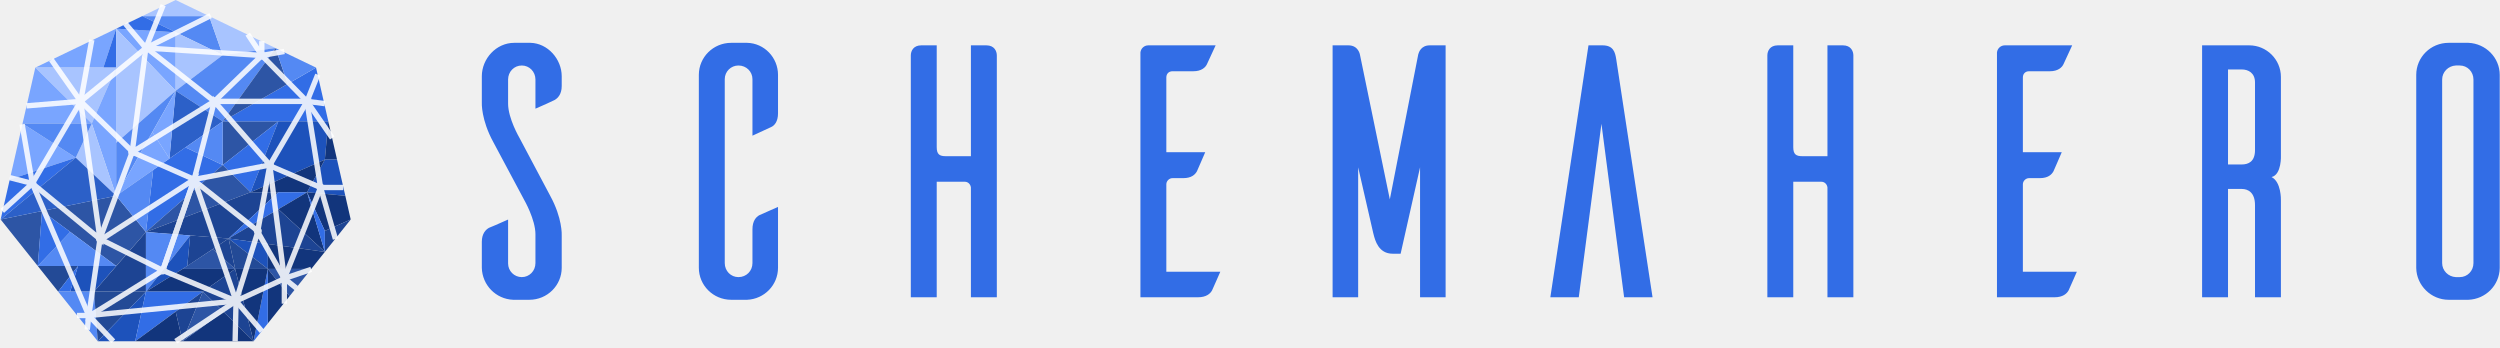
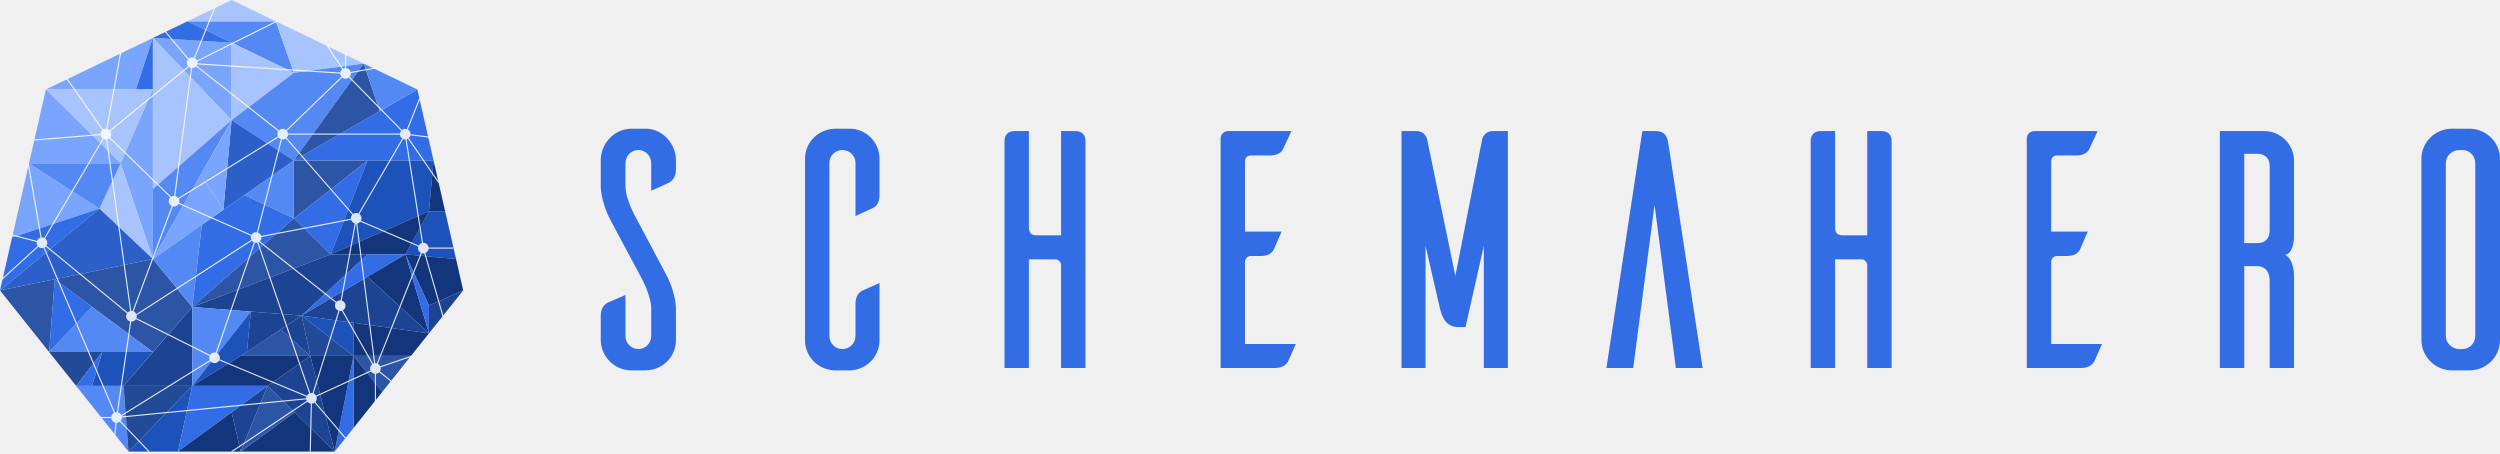
- <svg xmlns="http://www.w3.org/2000/svg" width="467px" height="65px" viewBox="0 0 467 65" version="1.1">
+ <svg xmlns="http://www.w3.org/2000/svg" width="1107px" height="201px" viewBox="0 0 1107 201" version="1.1">
  <g id="Page-1" stroke="none" stroke-width="1" fill="none" fill-rule="evenodd">
-     <g id="Group">
-       <polygon id="Path" fill="#79A5FF" points="6.597 12.627 19.309 12.627 21.704 5.354" />
-       <polygon id="Path" fill="#5489F3" points="26.577 3.008 39.057 3.008 41.607 10.281" />
-       <polygon id="Path" fill="#326DE6" points="21.704 5.354 21.704 12.627 19.309 12.627" />
-       <polygon id="Path" fill="#79A5FF" points="21.704 5.354 32.816 16.96 32.817 6.028" />
-       <polygon id="Path" fill="#A8C4FF" points="26.577 3.008 39.057 3.008 32.817 0" />
-       <polygon id="Path" fill="#326DE6" points="21.704 5.354 32.817 6.03 26.577 3.008" />
-       <polygon id="Path" fill="#A8C4FF" points="21.704 5.354 21.704 26.689 32.816 16.96" />
-       <polygon id="Path" fill="#A8C4FF" points="6.597 12.627 17.147 23.067 21.704 12.627" />
-       <polygon id="Path" fill="#79A5FF" points="21.704 12.627 21.704 36.573 17.147 23.067" />
-       <polygon id="Path" fill="#79A5FF" points="17.147 23.067 6.597 12.627 4.213 23.067" />
-       <polygon id="Path" fill="#5489F3" points="21.704 36.573 32.816 16.96 21.704 26.689" />
-       <polygon id="Path" fill="#A8C4FF" points="17.147 23.067 14.15 29.449 21.704 36.573" />
-       <polygon id="Path" fill="#79A5FF" points="14.15 29.449 1.823 33.536 4.213 23.067" />
-       <polygon id="Path" fill="#5489F3" points="4.213 23.067 14.15 29.449 17.147 23.067" />
-       <polygon id="Path" fill="#326DE6" points="0.121 40.998 14.15 29.449 1.823 33.536" />
-       <polygon id="Path" fill="#A8C4FF" points="32.817 16.96 41.607 10.281 32.817 6.028" />
-       <polygon id="Path" fill="#A8C4FF" points="41.607 10.281 51.474 8.982 39.057 3.008" />
-       <polygon id="Path" fill="#5489F3" points="32.816 16.96 41.607 22.666 51.474 8.982 41.607 10.281" />
-       <polygon id="Path" fill="#2C60C8" points="31.655 29.62 41.607 22.666 32.816 16.96" />
-       <polygon id="Path" fill="#326DE6" points="28.612 31.743 27.26 43.342 41.607 30.832 34.634 27.536" />
-       <polygon id="Path" fill="#2D55A5" points="27.26 43.342 21.704 49.695 7.857 39.413 21.704 36.573" />
-       <polygon id="Path" fill="#2D55A5" points="0.121 40.998 7.857 39.413 7.055 49.695" />
-       <polygon id="Path" fill="#5489F3" points="7.055 49.695 21.704 49.695 13.114 43.315" />
-       <polygon id="Path" fill="#326DE6" points="7.857 39.413 7.055 49.695 13.114 43.315" />
-       <polygon id="Path" fill="#234A96" points="14.567 49.695 7.055 49.695 10.868 54.474" />
-       <polygon id="Path" fill="#1D52BB" points="13.114 54.474 17.559 54.474 21.704 49.695 14.567 49.695" />
-       <polygon id="Path" fill="#326DE6" points="10.868 54.474 13.114 54.474 14.567 49.695" />
-       <polygon id="Path" fill="#5489F3" points="17.559 54.474 18.265 63.75 10.868 54.474" />
-       <polygon id="Path" fill="#1D4493" points="17.559 54.474 27.26 54.474 27.26 43.342" />
-       <polygon id="Path" fill="#234A96" points="27.26 54.474 17.559 54.474 18.265 63.75" />
-       <polygon id="Path" fill="#2D55A5" points="41.607 22.666 41.607 30.832 52.004 22.666" />
-       <polygon id="Path" fill="#326DE6" points="41.607 22.666 61.327 22.666 59.035 12.627" />
-       <polygon id="Path" fill="#326DE6" points="41.607 30.832 46.806 35.915 52.004 22.666" />
-       <polygon id="Path" fill="#2D55A5" points="27.26 43.342 46.806 35.915 41.607 30.832" />
-       <polygon id="Path" fill="#1D52BB" points="46.806 35.915 60.683 29.819 61.327 22.666 52.004 22.666" />
-       <polygon id="Path" fill="#12357C" points="60.683 29.819 61.327 22.666 62.961 29.819" />
-       <polygon id="Path" fill="#1D52BB" points="60.683 29.819 57.356 35.915 64.503 36.57 62.961 29.819" />
-       <polygon id="Path" fill="#12357C" points="57.356 35.915 46.806 35.915 60.683 29.819" />
-       <polygon id="Path" fill="#1D4493" points="52.004 35.915 42.701 44.554 27.26 43.342 46.806 35.915" />
-       <polygon id="Path" fill="#326DE6" points="42.701 44.554 57.356 35.915 52.004 35.915" />
-       <polygon id="Path" fill="#5489F3" points="27.26 54.474 35.524 43.991 27.26 43.342" />
-       <polygon id="Path" fill="#1D4493" points="34.981 49.695 42.701 44.554 35.524 43.991" />
-       <polygon id="Path" fill="#1D52BB" points="34.981 49.695 35.524 43.991 27.26 54.474" />
-       <polygon id="Path" fill="#12357C" points="57.356 35.915 60.683 43.134 65.511 40.998 64.503 36.57" />
-       <polygon id="Path" fill="#1D4493" points="60.683 43.134 65.511 40.998 60.683 47.055" />
-       <polygon id="Path" fill="#12357C" points="60.683 47.055 52.004 39.075 57.356 35.915" />
-       <polygon id="Path" fill="#326DE6" points="57.356 35.915 60.683 43.134 60.683 47.055" />
-       <polygon id="Path" fill="#1D4493" points="42.701 44.554 60.683 47.055 52.004 39.075" />
-       <polygon id="Path" fill="#1D52BB" points="42.701 44.554 50.028 50.24 50.028 45.573" />
-       <polygon id="Path" fill="#12357C" points="50.028 50.24 58.14 50.24 60.683 47.055 50.028 45.573" />
-       <polygon id="Path" fill="#2D55A5" points="50.028 50.24 58.14 50.24 54.084 55.327" />
-       <polygon id="Path" fill="#12357C" points="50.028 50.24 50.028 60.419 54.084 55.327" />
-       <polygon id="Path" fill="#1D52BB" points="27.26 54.474 25.252 63.75 18.265 63.75" />
-       <polygon id="Path" fill="#12357C" points="27.26 54.474 37.892 54.474 43.925 50.24 34.103 50.24" />
-       <polygon id="Path" fill="#2D55A5" points="43.925 50.24 39.736 46.531 34.103 50.24" />
-       <polygon id="Path" fill="#1D4493" points="43.925 50.24 42.701 44.554 39.736 46.531" />
-       <polygon id="Path" fill="#234A96" points="50.028 50.24 43.925 50.24 42.701 44.554" />
-       <polygon id="Path" fill="#326DE6" points="25.252 63.75 37.892 54.474 27.26 54.474" />
-       <polygon id="Path" fill="#12357C" points="25.252 63.75 34.103 63.75 32.816 58.205" />
-       <polygon id="Path" fill="#326DE6" points="47.367 63.75 50.028 50.24 50.028 60.419" />
-       <polygon id="Path" fill="#12357C" points="50.028 50.24 43.925 50.24 47.367 63.75" />
-       <polygon id="Path" fill="#1D4493" points="47.367 63.75 37.892 54.474 43.925 50.24" />
-       <polygon id="Path" fill="#1D4493" points="37.892 54.474 34.103 63.75 32.816 58.205" />
-       <polygon id="Path" fill="#12357C" points="34.103 63.75 47.367 63.75 41.705 58.205" />
-       <polygon id="Path" fill="#2D55A5" points="34.103 63.75 37.892 54.474 41.705 58.205" />
-       <polygon id="Path" fill="#5489F3" points="34.634 27.536 41.607 22.666 41.607 30.832" />
-       <polygon id="Path" fill="#79A5FF" points="21.704 36.57 31.655 29.62 28.459 24.662" />
-       <polygon id="Path" fill="#79A5FF" points="28.459 24.662 31.655 29.62 32.817 16.96" />
-       <polygon id="Path" fill="#2D55A5" points="41.607 22.666 51.467 8.99 53.733 15.676" />
-       <polygon id="Path" fill="#5489F3" points="53.733 15.676 59.035 12.627 51.474 8.99" />
-       <polygon id="Path" fill="#5489F3" points="27.26 43.315 28.612 31.743 21.704 36.573" />
-       <polygon id="Path" fill="#2C60C8" points="0.121 40.998 14.15 29.449 21.704 36.573" />
-       <g opacity="0.858" transform="translate(0.252964, 0.758893)" id="Path">
-         <path d="M14.816,18.928 C15.231,18.928 15.568,18.591 15.568,18.176 C15.568,17.76 15.231,17.424 14.816,17.424 C14.401,17.424 14.064,17.76 14.064,18.176 C14.064,18.591 14.401,18.928 14.816,18.928 Z" fill="#FFFFFF" />
-         <path d="M5.793,34.267 C6.208,34.267 6.545,33.93 6.545,33.515 C6.545,33.1 6.208,32.763 5.793,32.763 C5.378,32.763 5.041,33.1 5.041,33.515 C5.041,33.93 5.378,34.267 5.793,34.267 Z" fill="#FFFFFF" />
-         <path d="M24.441,28.402 C24.856,28.402 25.192,28.065 25.192,27.65 C25.192,27.235 24.856,26.898 24.441,26.898 C24.025,26.898 23.689,27.235 23.689,27.65 C23.689,28.065 24.025,28.402 24.441,28.402 Z" fill="#FFFFFF" />
-         <path d="M36.02,33.515 C36.435,33.515 36.772,33.178 36.772,32.763 C36.772,32.348 36.435,32.011 36.02,32.011 C35.605,32.011 35.268,32.348 35.268,32.763 C35.268,33.178 35.605,33.515 36.02,33.515 Z" fill="#FFFFFF" />
-         <path d="M18.425,44.643 C18.841,44.643 19.177,44.307 19.177,43.892 C19.177,43.476 18.841,43.14 18.425,43.14 C18.01,43.14 17.673,43.476 17.673,43.892 C17.673,44.307 18.01,44.643 18.425,44.643 Z" fill="#FFFFFF" />
-         <path d="M30.155,50.508 C30.57,50.508 30.907,50.172 30.907,49.757 C30.907,49.341 30.57,49.005 30.155,49.005 C29.74,49.005 29.403,49.341 29.403,49.757 C29.403,50.172 29.74,50.508 30.155,50.508 Z" fill="#FFFFFF" />
-         <path d="M50.156,30.808 C50.572,30.808 50.908,30.471 50.908,30.056 C50.908,29.641 50.572,29.304 50.156,29.304 C49.741,29.304 49.404,29.641 49.404,30.056 C49.404,30.471 49.741,30.808 50.156,30.808 Z" fill="#FFFFFF" />
-         <path d="M59.631,35.019 C60.046,35.019 60.382,34.682 60.382,34.267 C60.382,33.852 60.046,33.515 59.631,33.515 C59.215,33.515 58.878,33.852 58.878,34.267 C58.878,34.682 59.215,35.019 59.631,35.019 Z" fill="#FFFFFF" />
-         <path d="M47.901,43.14 C48.316,43.14 48.652,42.803 48.652,42.388 C48.652,41.972 48.316,41.636 47.901,41.636 C47.485,41.636 47.149,41.972 47.149,42.388 C47.149,42.803 47.485,43.14 47.901,43.14 Z" fill="#FFFFFF" />
-         <path d="M52.863,52.012 C53.279,52.012 53.615,51.676 53.615,51.26 C53.615,50.845 53.279,50.508 52.863,50.508 C52.448,50.508 52.111,50.845 52.111,51.26 C52.111,51.676 52.448,52.012 52.863,52.012 Z" fill="#FFFFFF" />
-         <path d="M43.84,56.223 C44.255,56.223 44.592,55.886 44.592,55.471 C44.592,55.056 44.255,54.719 43.84,54.719 C43.425,54.719 43.088,55.056 43.088,55.471 C43.088,55.886 43.425,56.223 43.84,56.223 Z" fill="#FFFFFF" />
-         <path d="M48.652,10.356 C49.068,10.356 49.404,10.019 49.404,9.604 C49.404,9.189 49.068,8.852 48.652,8.852 C48.237,8.852 47.901,9.189 47.901,9.604 C47.901,10.019 48.237,10.356 48.652,10.356 Z" fill="#FFFFFF" />
-         <path d="M57.074,18.928 C57.489,18.928 57.826,18.591 57.826,18.176 C57.826,17.76 57.489,17.424 57.074,17.424 C56.659,17.424 56.322,17.76 56.322,18.176 C56.322,18.591 56.659,18.928 57.074,18.928 Z" fill="#FFFFFF" />
-         <path d="M16.32,58.93 C16.735,58.93 17.072,58.593 17.072,58.178 C17.072,57.763 16.735,57.426 16.32,57.426 C15.905,57.426 15.568,57.763 15.568,58.178 C15.568,58.593 15.905,58.93 16.32,58.93 Z" fill="#FFFFFF" />
-         <path d="M26.997,8.852 C27.412,8.852 27.749,8.515 27.749,8.1 C27.749,7.685 27.412,7.348 26.997,7.348 C26.582,7.348 26.245,7.685 26.245,8.1 C26.245,8.515 26.582,8.852 26.997,8.852 Z" fill="#FFFFFF" />
-         <path d="M39.78,18.928 C40.195,18.928 40.532,18.591 40.532,18.176 C40.532,17.76 40.195,17.424 39.78,17.424 C39.365,17.424 39.028,17.76 39.028,18.176 C39.028,18.591 39.365,18.928 39.78,18.928 Z" fill="#FFFFFF" />
-         <line x1="14.816" y1="18.176" x2="9.327" y2="10.384" stroke="#FFFFFF" />
-         <polygon stroke="#FFFFFF" points="14.816 18.176 5.793 33.515 18.425 43.892" />
-         <line x1="5.793" y1="33.515" x2="1.569" y2="32.422" stroke="#FFFFFF" />
-         <line x1="5.793" y1="33.515" x2="0.169" y2="38.64" stroke="#FFFFFF" />
-         <line x1="5.793" y1="33.515" x2="3.878" y2="22.471" stroke="#FFFFFF" />
-         <line x1="14.816" y1="18.176" x2="4.694" y2="19.016" stroke="#FFFFFF" />
-         <polygon stroke="#FFFFFF" points="18.425 43.892 16.32 58.339 30.155 49.757" />
-         <polygon stroke="#FFFFFF" points="30.155 49.757 36.02 32.763 43.84 55.471" />
-         <polyline stroke="#FFFFFF" points="30.155 49.757 36.02 32.763 18.425 44.117" />
-         <polygon stroke="#FFFFFF" points="24.441 27.65 39.78 18.176 27.005 8.1" />
-         <polyline stroke="#FFFFFF" points="24.441 27.528 14.816 18.176 26.997 8.217" />
-         <line x1="24.441" y1="27.65" x2="18.425" y2="43.781" stroke="#FFFFFF" />
-         <line x1="24.441" y1="27.65" x2="36.02" y2="32.763" stroke="#FFFFFF" />
-         <polygon stroke="#FFFFFF" points="39.78 18.176 50.156 30.06 36.02 32.763" />
-         <polyline stroke="#FFFFFF" points="50.156 30.056 47.901 42.388 36.02 32.968" />
-         <polygon stroke="#FFFFFF" points="47.901 42.569 43.84 55.471 52.863 51.312" />
-         <line x1="50.156" y1="30.206" x2="52.863" y2="51.312" stroke="#FFFFFF" />
-         <polyline stroke="#FFFFFF" points="50.156 30.06 57.101 18.176 39.78 18.176" />
-         <polyline stroke="#FFFFFF" points="39.78 18.176 48.652 9.604 26.997 8.209" />
-         <polyline stroke="#FFFFFF" points="48.652 9.604 57.074 18.176 59.631 34.267 50.156 30.206" />
-         <line x1="5.793" y1="33.515" x2="16.32" y2="58.178" stroke="#FFFFFF" />
-         <line x1="16.32" y1="58.178" x2="43.84" y2="55.471" stroke="#FFFFFF" />
-         <line x1="43.84" y1="55.471" x2="43.67" y2="62.978" stroke="#FFFFFF" />
-         <line x1="43.84" y1="55.471" x2="48.652" y2="61.107" stroke="#FFFFFF" />
-         <line x1="43.84" y1="55.471" x2="32.575" y2="62.99" stroke="#FFFFFF" />
-         <line x1="16.32" y1="58.178" x2="20.906" y2="62.99" stroke="#FFFFFF" />
-         <line x1="16.32" y1="58.178" x2="14.125" y2="58.178" stroke="#FFFFFF" />
-         <line x1="16.32" y1="58.289" x2="16.048" y2="60.816" stroke="#FFFFFF" />
-         <line x1="52.863" y1="51.26" x2="57.886" y2="49.557" stroke="#FFFFFF" />
-         <line x1="52.863" y1="51.26" x2="52.863" y2="55.968" stroke="#FFFFFF" />
-         <line x1="52.863" y1="51.26" x2="55.101" y2="53.069" stroke="#FFFFFF" />
-         <line x1="26.997" y1="8.217" x2="23.162" y2="3.664" stroke="#FFFFFF" />
-         <line x1="26.997" y1="8.209" x2="30.23" y2="0.205" stroke="#FFFFFF" />
-         <line x1="26.997" y1="8.209" x2="39.103" y2="2.16" stroke="#FFFFFF" />
-         <line x1="14.816" y1="18.176" x2="16.893" y2="6.703" stroke="#FFFFFF" />
-         <line x1="57.101" y1="18.176" x2="59.106" y2="13.192" stroke="#FFFFFF" />
-         <line x1="57.101" y1="18.176" x2="61.802" y2="25.009" stroke="#FFFFFF" />
-         <line x1="57.101" y1="18.176" x2="60.428" y2="18.596" stroke="#FFFFFF" />
-         <line x1="48.652" y1="9.604" x2="48.652" y2="6.92" stroke="#FFFFFF" />
-         <line x1="48.652" y1="9.604" x2="52.863" y2="8.852" stroke="#FFFFFF" />
-         <line x1="48.652" y1="9.604" x2="46.021" y2="5.619" stroke="#FFFFFF" />
-         <line x1="59.631" y1="34.267" x2="52.863" y2="51.26" stroke="#FFFFFF" />
-         <line x1="59.631" y1="34.267" x2="63.87" y2="34.267" stroke="#FFFFFF" />
-         <line x1="59.631" y1="34.267" x2="62.407" y2="43.892" stroke="#FFFFFF" />
+     <g id="Logo/Wordmark-Horizontal-export" transform="translate(-35, -42)">
+       <g id="Group-5" transform="translate(34, 42)">
+         <g id="Group-3-Copy-4">
+           <g id="Group" transform="translate(1, 0)">
+             <polygon id="Path" fill="#79A5FF" points="20.312 39.605 60.185 39.605 67.697 16.792" />
+             <polygon id="Path" fill="#5489F3" transform="translate(106.553, 20.84014) scale(1, -1) translate(-106.553, -20.84014) " points="82.981 32.246 122.129 32.246 130.125 9.434" />
+             <polygon id="Path-2" fill="#326DE6" points="67.697 16.792 67.697 39.605 60.185 39.605" />
+             <polygon id="Path-3" fill="#79A5FF" points="67.697 16.792 102.551 53.198 102.555 18.908" />
+             <polygon id="Path-4" fill="#A8C4FF" points="82.981 9.434 122.129 9.434 102.555 0" />
+             <polygon id="Path-5" fill="#326DE6" points="67.697 16.792 102.555 18.913 82.981 9.434" />
+             <polygon id="Path-6" fill="#A8C4FF" points="67.697 16.792 67.697 83.712 102.551 53.198" />
+             <polygon id="Path-7" fill="#A8C4FF" points="20.312 39.605 53.405 72.351 67.697 39.605" />
+             <polygon id="Path-8" fill="#79A5FF" points="67.697 39.605 67.697 114.714 53.405 72.351" />
+             <polygon id="Path-9" fill="#79A5FF" points="53.405 72.351 20.312 39.605 12.835 72.351" />
+             <polygon id="Path-10" fill="#5489F3" points="67.697 114.714 102.551 53.198 67.697 83.712" />
+             <polygon id="Path-11" fill="#A8C4FF" points="53.405 72.351 44.004 92.371 67.697 114.714" />
+             <polygon id="Path-12" fill="#79A5FF" points="44.004 92.371 5.34 105.189 12.835 72.351" />
+             <polygon id="Path-13" fill="#5489F3" points="12.835 72.351 44.004 92.371 53.405 72.351" />
+             <polygon id="Path-14" fill="#326DE6" points="2.68129334e-14 128.595 44.004 92.371 5.34 105.189" />
+             <polygon id="Path-15" fill="#A8C4FF" points="102.555 53.198 130.125 32.246 102.555 18.908" />
+             <polygon id="Path-16" fill="#A8C4FF" points="130.125 32.246 161.076 28.173 122.129 9.434" />
+             <polygon id="Path-17" fill="#5489F3" points="102.551 53.198 130.125 71.096 161.076 28.173 130.125 32.246" />
+             <polygon id="Path-18" fill="#2C60C8" points="98.911 92.905 130.125 71.096 102.551 53.198" />
+             <polygon id="Path-19" fill="#326DE6" points="89.366 99.565 85.126 135.947 130.125 96.709 108.255 86.369" />
+             <polygon id="Path-20" fill="#2D55A5" points="85.124 135.947 67.697 155.875 24.266 123.622 67.697 114.714" />
+             <polygon id="Path-21" fill="#2D55A5" points="-1.67580834e-15 128.595 24.266 123.622 21.749 155.875" />
+             <polygon id="Path-22" fill="#5489F3" points="21.749 155.875 67.697 155.875 40.754 135.863" />
+             <polygon id="Path-23" fill="#326DE6" points="24.266 123.622 21.749 155.875 40.754 135.863" />
+             <polygon id="Path-24" fill="#234A96" points="45.31 155.875 21.749 155.875 33.708 170.863" />
+             <polygon id="Path-25" fill="#1D52BB" points="40.754 170.863 54.695 170.863 67.697 155.875 45.31 155.875" />
+             <polygon id="Path-26" fill="#326DE6" points="33.708 170.863 40.754 170.863 45.31 155.875" />
+             <polygon id="Path-27" fill="#5489F3" points="54.695 170.863 56.912 199.96 33.708 170.863" />
+             <polygon id="Path-28" fill="#1D4493" points="54.695 170.863 85.126 170.863 85.126 135.947" />
+             <polygon id="Path-29" fill="#234A96" points="85.126 170.863 54.695 170.863 56.912 199.96" />
+             <polygon id="Path-30" fill="#2D55A5" points="130.125 71.096 130.125 96.709 162.736 71.096" />
+             <polygon id="Path-31" fill="#326DE6" points="130.125 71.096 191.979 71.096 184.791 39.605" />
+             <polygon id="Path-32" fill="#326DE6" points="130.125 96.709 146.431 112.653 162.736 71.096" />
+             <polygon id="Path-33" fill="#2D55A5" points="85.126 135.947 146.431 112.653 130.125 96.709" />
+             <polygon id="Path-34" fill="#1D52BB" points="146.431 112.653 189.959 93.532 191.979 71.096 162.736 71.096" />
+             <polygon id="Path-35" fill="#12357C" points="189.959 93.532 191.979 71.096 197.105 93.532" />
+             <polygon id="Path-36" fill="#1D52BB" points="189.959 93.532 179.523 112.653 201.942 114.705 197.105 93.532" />
+             <polygon id="Path-37" fill="#12357C" points="179.523 112.653 146.431 112.653 189.959 93.532" />
+             <polygon id="Path-38" fill="#1D4493" points="162.736 112.653 133.556 139.749 85.126 135.947 146.431 112.653" />
+             <polygon id="Path-39" fill="#326DE6" points="133.556 139.749 179.523 112.653 162.736 112.653" />
+             <polygon id="Path-40" fill="#5489F3" points="85.126 170.863 111.043 137.983 85.126 135.947" />
+             <polygon id="Path-41" fill="#1D4493" points="109.341 155.875 133.556 139.749 111.043 137.983" />
+             <polygon id="Path-42" fill="#1D52BB" points="109.341 155.875 111.043 137.983 85.126 170.863" />
+             <polygon id="Path-43" fill="#12357C" points="179.523 112.653 189.959 135.294 205.103 128.595 201.942 114.705" />
+             <polygon id="Path-44" fill="#1D4493" points="189.959 135.294 205.103 128.595 189.959 147.594" />
+             <polygon id="Path-45" fill="#12357C" points="189.959 147.594 162.736 122.563 179.523 112.653" />
+             <polygon id="Path-46" fill="#326DE6" points="179.523 112.653 189.959 135.294 189.959 147.594" />
+             <polygon id="Path-47" fill="#1D4493" points="133.556 139.749 189.959 147.594 162.736 122.563" />
+             <polygon id="Path-48" fill="#1D52BB" points="133.556 139.749 156.54 157.584 156.54 142.945" />
+             <polygon id="Path-49" fill="#12357C" points="156.54 157.584 181.984 157.584 189.959 147.594 156.54 142.945" />
+             <polygon id="Path-50" fill="#2D55A5" points="156.54 157.584 181.984 157.584 169.262 173.54" />
+             <polygon id="Path-51" fill="#12357C" points="156.54 157.584 156.54 189.511 169.262 173.54" />
+             <polygon id="Path-52" fill="#1D52BB" points="85.126 170.863 78.827 199.96 56.912 199.96" />
+             <polygon id="Path-53" fill="#12357C" points="85.124 170.863 118.473 170.863 137.395 157.584 106.587 157.584" />
+             <polygon id="Path-54" fill="#2D55A5" points="137.395 157.584 124.257 145.949 106.587 157.584" />
+             <polygon id="Path-55" fill="#1D4493" points="137.395 157.584 133.556 139.749 124.257 145.949" />
+             <polygon id="Path-56" fill="#234A96" points="156.54 157.584 137.395 157.584 133.556 139.749" />
+             <polygon id="Path-57" fill="#326DE6" points="78.827 199.96 118.473 170.863 85.126 170.863" />
+             <polygon id="Path-58" fill="#12357C" points="78.827 199.96 106.587 199.96 102.551 182.567" />
+             <polygon id="Path-59" fill="#326DE6" points="148.191 199.96 156.54 157.584 156.54 189.511" />
+             <polygon id="Path-60" fill="#12357C" points="156.54 157.584 137.395 157.584 148.191 199.96" />
+             <polygon id="Path-61" fill="#1D4493" points="148.191 199.96 118.473 170.863 137.395 157.584" />
+             <polygon id="Path-62" fill="#1D4493" points="118.473 170.863 106.587 199.96 102.551 182.567" />
+             <polygon id="Path-63" fill="#12357C" points="106.587 199.96 148.191 199.96 130.432 182.567" />
+             <polygon id="Path-64" fill="#2D55A5" points="106.587 199.96 118.473 170.863 130.432 182.567" />
+             <polygon id="Path-65" fill="#5489F3" points="108.255 86.369 130.125 71.096 130.125 96.709" />
+             <polygon id="Path-66" fill="#79A5FF" points="67.697 114.705 98.911 92.905 88.884 77.357" />
+             <polygon id="Path-67" fill="#79A5FF" points="88.884 77.357 98.911 92.905 102.555 53.198" />
+             <polygon id="Path-68" fill="#2D55A5" points="130.125 71.096 161.052 28.198 168.16 49.17" />
+             <polygon id="Path-69" fill="#5489F3" points="168.16 49.17 184.791 39.605 161.076 28.198" />
+             <polygon id="Path-70" fill="#5489F3" points="85.126 135.863 89.366 99.565 67.697 114.714" />
+             <polygon id="Path-71" fill="#2C60C8" points="2.01097001e-14 128.595 44.004 92.371 67.697 114.714" />
+           </g>
+           <g id="Group-2" opacity="0.858" transform="translate(0.943396, 2.830189)" fill="#FFFFFF">
+             <path d="M95.06,0.099 L95.523,0.286 L86.373,22.94 C86.768,23.18 87.086,23.532 87.285,23.953 L123.01,6.101 L123.233,6.548 L87.449,24.429 C87.488,24.599 87.508,24.775 87.508,24.957 C87.508,25.039 87.504,25.12 87.496,25.2 L150.75,29.273 C150.847,28.705 151.147,28.207 151.573,27.855 L144.611,17.312 L145.028,17.036 L151.99,27.579 C152.244,27.447 152.526,27.36 152.824,27.328 L152.824,21.257 L153.324,21.257 L153.324,27.328 C154.287,27.43 155.077,28.11 155.34,29.015 L166.238,27.069 L166.326,27.561 L155.427,29.507 C155.431,29.562 155.433,29.618 155.433,29.674 C155.433,30.243 155.232,30.764 154.896,31.172 L178.025,54.712 C178.427,54.393 178.936,54.202 179.489,54.202 C179.74,54.202 179.982,54.241 180.209,54.314 L185.632,40.837 L186.096,41.023 L180.666,54.516 C181.372,54.924 181.848,55.687 181.848,56.561 C181.848,56.572 181.848,56.584 181.848,56.596 L190.042,57.63 L189.979,58.126 L181.788,57.092 C181.678,57.567 181.426,57.987 181.078,58.304 L194.524,77.852 L194.112,78.135 L180.674,58.601 C180.497,58.703 180.306,58.784 180.104,58.838 L187.387,104.678 L187.508,104.674 C188.726,104.674 189.729,105.597 189.854,106.782 L200.805,106.782 L200.805,107.282 L189.854,107.283 C189.761,108.161 189.186,108.896 188.399,109.217 L196.456,137.152 L195.975,137.29 L187.919,109.355 C187.786,109.379 187.648,109.391 187.508,109.391 C187.288,109.391 187.075,109.361 186.872,109.304 L167.382,158.247 C167.838,158.488 168.205,158.874 168.423,159.344 L181.954,154.756 L182.115,155.229 L168.584,159.817 C168.621,159.984 168.64,160.157 168.64,160.334 C168.64,160.806 168.502,161.246 168.263,161.614 L173.458,165.814 L173.144,166.203 L167.949,162.003 C167.577,162.374 167.083,162.621 166.532,162.68 L166.532,175.1 L166.032,175.1 L166.032,162.68 C165.328,162.605 164.717,162.222 164.337,161.668 L140.215,172.786 C140.295,173.023 140.338,173.277 140.338,173.542 C140.338,174.17 140.093,174.741 139.693,175.163 L153.264,191.058 L152.884,191.383 L139.313,175.488 C138.985,175.713 138.597,175.857 138.178,175.892 L137.696,197.093 L137.197,197.081 L137.677,175.881 C137.072,175.803 136.54,175.497 136.168,175.051 L102.784,197.335 L102.507,196.919 L135.89,174.636 C135.79,174.445 135.715,174.238 135.67,174.02 L54.018,182.051 C54.013,182.626 53.803,183.151 53.458,183.557 L66.227,196.954 L65.865,197.299 L53.097,183.902 C52.699,184.209 52.2,184.391 51.659,184.391 L51.695,184.389 L51.055,190.333 L50.558,190.279 L51.197,184.345 C50.196,184.146 49.423,183.314 49.314,182.283 L44.774,182.282 L44.774,181.782 L49.314,181.782 C49.396,181.004 49.857,180.338 50.509,179.973 L19.332,106.929 C19.113,106.996 18.881,107.032 18.64,107.032 C18.04,107.032 17.492,106.808 17.075,106.438 L1.168,120.934 L0.832,120.564 L16.738,106.068 C16.451,105.678 16.282,105.196 16.282,104.674 C16.282,104.556 16.29,104.441 16.307,104.328 L5.328,101.487 L5.453,101.003 L16.432,103.844 C16.693,103.149 17.273,102.61 17.993,102.405 L12.389,70.074 L12.882,69.989 L18.486,102.32 L18.64,102.315 C18.987,102.315 19.317,102.39 19.614,102.525 L45.538,58.455 C45.072,58.11 44.738,57.596 44.625,57.004 L15.212,59.444 L15.171,58.946 L44.584,56.505 C44.6,55.821 44.908,55.208 45.387,54.787 L29.522,32.266 L29.93,31.978 L45.797,54.499 C46.136,54.31 46.526,54.202 46.942,54.202 C47,54.202 47.057,54.204 47.114,54.208 L53.21,20.531 L53.702,20.62 L47.607,54.297 C47.986,54.408 48.326,54.612 48.6,54.883 L83.346,26.476 C83,26.066 82.791,25.536 82.791,24.957 C82.791,24.41 82.977,23.906 83.29,23.506 L72.93,11.203 L73.313,10.881 L83.641,23.144 C84.05,22.803 84.576,22.598 85.15,22.598 C85.419,22.598 85.678,22.644 85.92,22.727 L95.06,0.099 Z M97.123,156.752 C96.722,157.482 95.947,157.976 95.055,157.976 C94.299,157.976 93.626,157.619 93.194,157.066 L53.937,181.419 C53.949,181.464 53.96,181.509 53.969,181.554 L135.622,173.523 C135.623,173.296 135.657,173.076 135.719,172.869 Z M60.249,138.493 C59.83,139.147 59.097,139.579 58.263,139.579 C58.233,139.579 58.202,139.579 58.172,139.578 L52.315,179.766 C52.94,179.947 53.458,180.379 53.753,180.945 L92.93,156.64 C92.781,156.331 92.697,155.984 92.697,155.617 C92.697,155.326 92.75,155.048 92.846,154.791 Z M20.293,106.356 C20.144,106.503 19.975,106.63 19.791,106.733 L50.968,179.777 C51.187,179.71 51.419,179.674 51.659,179.674 C51.714,179.674 51.769,179.676 51.823,179.679 L57.677,139.506 C56.658,139.245 55.905,138.321 55.905,137.221 C55.905,136.742 56.047,136.297 56.292,135.925 Z M112.923,104.614 L96.058,153.482 C96.859,153.859 97.414,154.673 97.414,155.617 C97.414,155.851 97.38,156.077 97.317,156.29 L135.912,172.406 C136.153,171.97 136.527,171.618 136.98,171.405 L113.979,104.615 C113.81,104.653 113.633,104.674 113.452,104.674 C113.27,104.674 113.093,104.653 112.923,104.614 Z M151.388,134.765 C151.175,134.828 150.95,134.862 150.716,134.862 C150.616,134.862 150.517,134.856 150.42,134.844 L138.921,171.379 C139.374,171.576 139.753,171.911 140.005,172.332 L164.098,161.226 C163.985,160.951 163.923,160.65 163.923,160.334 C163.923,159.573 164.284,158.897 164.843,158.466 Z M114.733,104.296 C114.643,104.354 114.549,104.406 114.452,104.452 L137.452,171.242 C137.622,171.204 137.799,171.183 137.98,171.183 C138.139,171.183 138.295,171.199 138.445,171.229 L149.933,134.729 C149.015,134.407 148.357,133.532 148.357,132.504 C148.357,132.04 148.491,131.608 148.723,131.243 Z M157.615,96.177 L151.384,130.242 C152.361,130.53 153.074,131.434 153.074,132.504 C153.074,133.394 152.582,134.169 151.854,134.57 L165.269,158.204 C165.41,158.136 165.56,158.082 165.716,158.044 L157.781,96.183 C157.725,96.183 157.67,96.181 157.615,96.177 Z M159.597,95.342 C159.264,95.738 158.803,96.023 158.279,96.133 L166.211,157.978 L166.282,157.976 C166.502,157.976 166.715,158.006 166.917,158.062 L186.408,109.119 C185.66,108.723 185.15,107.937 185.15,107.032 C185.15,106.791 185.186,106.557 185.254,106.338 Z M111.616,103.796 L60.572,136.737 C60.604,136.893 60.621,137.055 60.621,137.221 C60.621,137.511 60.569,137.789 60.473,138.046 L93.069,154.345 C93.489,153.692 94.221,153.259 95.055,153.259 C95.237,153.259 95.414,153.279 95.584,153.318 L112.449,104.451 C112.124,104.298 111.839,104.073 111.616,103.796 Z M79.175,87.454 C78.768,88.161 78.005,88.636 77.131,88.636 C76.929,88.636 76.733,88.611 76.546,88.563 L59.207,135.059 C59.74,135.292 60.17,135.716 60.411,136.245 L111.345,103.377 C111.184,103.058 111.093,102.697 111.093,102.315 C111.093,102.064 111.132,101.823 111.205,101.596 Z M45.968,58.709 L20.044,102.778 C20.623,103.208 20.999,103.897 20.999,104.674 C20.999,105.152 20.857,105.596 20.612,105.968 L56.61,135.539 C56.905,135.249 57.275,135.036 57.688,134.933 L47.02,58.916 L46.942,58.919 C46.595,58.919 46.265,58.844 45.968,58.709 Z M48.45,58.374 C48.182,58.597 47.865,58.761 47.517,58.849 L58.185,134.864 L58.263,134.862 C58.423,134.862 58.579,134.878 58.729,134.909 L76.077,88.388 C75.304,88.001 74.772,87.201 74.772,86.278 C74.772,85.63 75.034,85.043 75.456,84.617 Z M155.538,94.522 L115.802,102.119 C115.807,102.184 115.81,102.249 115.81,102.315 C115.81,102.961 115.551,103.545 115.131,103.971 L149.034,130.851 C149.462,130.416 150.057,130.145 150.716,130.145 C150.775,130.145 150.833,130.148 150.891,130.152 L157.123,96.087 C156.367,95.864 155.77,95.273 155.538,94.522 Z M178.59,58.742 L159.195,91.929 C159.774,92.359 160.15,93.048 160.15,93.825 C160.15,94.22 160.053,94.593 159.881,94.92 L185.451,105.878 C185.758,105.333 186.275,104.921 186.893,104.755 L179.61,58.915 L179.489,58.919 C179.171,58.919 178.867,58.856 178.59,58.742 Z M126.598,58.492 C126.214,58.761 125.748,58.919 125.244,58.919 C125.127,58.919 125.012,58.911 124.9,58.894 L114.279,100.106 C114.962,100.362 115.495,100.925 115.708,101.628 L155.442,94.03 C155.436,93.962 155.433,93.894 155.433,93.825 C155.433,93.208 155.669,92.647 156.056,92.227 Z M123.38,58.006 L79.258,85.257 C79.406,85.566 79.489,85.912 79.489,86.278 C79.489,86.528 79.45,86.769 79.378,86.996 L111.407,101.139 C111.815,100.432 112.578,99.957 113.452,99.957 C113.568,99.957 113.683,99.965 113.795,99.982 L124.416,58.77 C124.003,58.615 123.646,58.348 123.38,58.006 Z M177.144,56.81 L127.59,56.811 C127.535,57.33 127.311,57.8 126.975,58.163 L156.431,91.898 C156.816,91.626 157.285,91.466 157.791,91.466 C158.138,91.466 158.467,91.541 158.764,91.675 L178.149,58.502 C177.598,58.121 177.218,57.511 177.144,56.81 Z M86.847,26.594 C86.418,27.039 85.816,27.315 85.15,27.315 C85.139,27.315 85.128,27.315 85.118,27.315 L77.684,83.984 C78.212,84.111 78.671,84.416 78.994,84.831 L123.116,57.579 C122.968,57.271 122.886,56.925 122.886,56.561 C122.886,56.099 123.018,55.668 123.248,55.304 Z M83.711,26.825 L48.916,55.268 C49.159,55.639 49.301,56.083 49.301,56.561 C49.301,57.109 49.113,57.614 48.799,58.015 L75.846,84.3 C76.216,84.059 76.657,83.919 77.131,83.919 C77.15,83.919 77.169,83.919 77.187,83.92 L84.622,27.256 C84.285,27.179 83.975,27.03 83.711,26.825 Z M151.561,31.483 L127.105,55.111 C127.368,55.449 127.542,55.861 127.589,56.31 L177.144,56.31 C177.194,55.839 177.382,55.409 177.668,55.062 L154.54,31.522 C154.137,31.841 153.628,32.032 153.074,32.032 C152.498,32.032 151.971,31.826 151.561,31.483 Z M87.391,25.694 C87.332,25.873 87.253,26.042 87.155,26.199 L123.557,54.912 C123.985,54.474 124.583,54.202 125.244,54.202 C125.82,54.202 126.347,54.408 126.757,54.751 L151.214,31.123 C150.902,30.723 150.716,30.22 150.716,29.674 L150.719,29.772 Z" id="Combined-Shape" />
+           </g>
+         </g>
+         <path d="M286.808,164 C294.308,164 300.307,158.006 300.307,150.662 L300.308,137.31 C300.327,136.942 300.615,130.022 295.508,120.69 L282.609,96.413 C282.609,96.413 277.959,88.471 277.959,82.326 L277.959,72.286 C277.959,68.989 280.509,66.441 283.658,66.441 C286.808,66.441 289.358,68.989 289.358,72.286 L289.358,84.424 C292.208,83.225 296.408,81.277 297.307,80.828 C298.657,80.078 300.307,78.43 300.307,74.983 L300.307,70.937 C300.307,63.744 294.458,57.15 287.258,57 L280.509,57 C273.009,57 267.01,63.594 267.01,70.937 L267.009,81.742 C266.989,82.109 266.702,89.03 271.809,98.361 L284.708,122.489 C284.708,122.489 289.358,130.581 289.358,136.725 L289.358,148.714 C289.358,152.011 286.808,154.559 283.658,154.559 C280.509,154.559 277.959,152.011 277.959,148.864 L277.959,130.581 C275.259,131.78 270.909,133.728 270.009,134.028 C268.66,134.777 267.01,136.426 267.01,139.873 L267.01,150.662 C267.16,157.856 272.859,163.7 280.059,164 L286.808,164 Z M377.552,164 C384.751,163.7 390.451,157.856 390.451,150.662 L390.451,125.336 C387.751,126.535 383.551,128.333 382.651,128.783 C381.302,129.532 379.802,131.181 379.802,134.627 L379.802,148.714 C379.802,152.011 377.252,154.559 373.952,154.559 C370.802,154.559 368.252,152.011 368.252,148.714 L368.252,72.136 C368.252,68.989 370.802,66.441 373.952,66.441 C377.252,66.441 379.802,68.989 379.802,72.136 L379.802,95.664 L387.601,92.067 C388.951,91.468 390.451,89.819 390.451,86.373 L390.451,70.338 C390.451,63.144 384.751,57.15 377.552,57 L370.952,57 C363.453,57 357.453,62.994 357.453,70.338 L357.453,150.662 C357.453,158.006 363.453,164 370.952,164 L377.552,164 Z M456.596,162.951 L456.596,114.846 L468.295,114.846 C469.645,114.846 470.695,115.895 470.845,117.244 L470.845,162.951 L481.644,162.951 L481.644,62.245 C481.644,60.447 480.594,58.049 477.295,58.049 L470.845,58.049 L470.845,104.206 L460.346,104.206 C457.796,104.206 456.596,103.457 456.596,100.459 L456.596,58.049 L450.147,58.049 C446.847,58.049 445.797,60.447 445.797,62.245 L445.797,162.951 L456.596,162.951 Z M565.488,162.951 C568.938,162.951 570.588,161.452 571.338,160.104 C571.788,159.204 573.588,155.008 574.788,152.311 L552.289,152.311 L552.289,115.895 C552.289,114.546 553.489,113.347 554.839,113.347 L559.339,113.347 C562.789,113.347 564.289,111.849 565.039,110.5 C565.488,109.601 567.288,105.255 568.488,102.557 L552.289,102.557 L552.289,71.387 C552.289,69.888 553.339,68.839 554.839,68.839 L563.539,68.839 C566.988,68.839 568.638,67.19 569.238,65.842 L572.838,58.049 L544.79,58.049 C542.99,58.049 541.64,59.398 541.49,61.046 L541.49,162.951 L565.488,162.951 Z M632.234,162.951 L632.234,108.852 L638.533,136.276 C639.133,138.524 640.333,144.818 646.633,144.818 L649.932,144.818 L658.032,108.852 L658.032,162.951 L668.681,162.951 L668.681,58.049 L662.082,58.049 C658.182,58.049 657.432,61.346 657.282,61.796 L645.433,122.189 L632.984,61.945 C632.984,61.945 632.384,58.049 628.184,58.049 L621.584,58.049 L621.584,162.951 L632.234,162.951 Z M724.177,162.951 L733.627,90.718 L743.076,162.951 L754.925,162.951 L739.776,63.744 C739.326,60.896 738.576,58.049 734.077,58.049 L734.077,58.049 L728.227,58.049 L712.328,162.951 L724.177,162.951 Z M813.571,162.951 L813.571,114.846 L825.27,114.846 C826.62,114.846 827.67,115.895 827.82,117.244 L827.82,162.951 L838.619,162.951 L838.619,62.245 C838.619,60.447 837.569,58.049 834.269,58.049 L827.82,58.049 L827.82,104.206 L817.321,104.206 C814.771,104.206 813.571,103.457 813.571,100.459 L813.571,58.049 L807.121,58.049 C803.822,58.049 802.772,60.447 802.772,62.245 L802.772,162.951 L813.571,162.951 Z M922.463,162.951 C925.913,162.951 927.563,161.452 928.313,160.104 C928.763,159.204 930.563,155.008 931.762,152.311 L909.264,152.311 L909.264,115.895 C909.264,114.546 910.464,113.347 911.814,113.347 L916.314,113.347 C919.763,113.347 921.263,111.849 922.013,110.5 C922.463,109.601 924.263,105.255 925.463,102.557 L909.264,102.557 L909.264,71.387 C909.264,69.888 910.314,68.839 911.814,68.839 L920.513,68.839 C923.963,68.839 925.613,67.19 926.213,65.842 L929.813,58.049 L901.765,58.049 C899.965,58.049 898.615,59.398 898.465,61.046 L898.465,162.951 L922.463,162.951 Z M994.758,162.951 L994.758,117.843 L1000.458,117.843 C1003.307,117.843 1006.007,119.492 1006.007,124.587 L1006.007,162.951 L1016.806,162.951 L1016.807,122.76 C1016.822,122.249 1016.959,114.922 1012.907,112.898 C1017.18,111.867 1016.821,103.893 1016.807,103.614 L1016.806,71.237 C1016.806,63.894 1010.807,58.049 1003.607,58.049 L983.959,58.049 L983.959,162.951 L994.758,162.951 Z M1000.458,107.653 L994.758,107.653 L994.758,68.09 L1000.458,68.09 C1003.307,68.09 1006.007,69.588 1006.007,73.485 L1006.007,101.658 C1006.007,106.454 1003.307,107.653 1000.458,107.653 Z M1094.951,164 C1102.15,163.7 1107.85,158.006 1108,150.812 L1108,70.338 C1108,63.144 1102.15,57.3 1094.951,57 L1086.702,57 C1079.202,57 1073.202,62.994 1073.202,70.338 L1073.202,150.812 C1073.352,158.006 1079.352,164 1086.702,164 L1094.951,164 Z M1091.351,154.559 L1089.701,154.559 C1086.552,154.409 1084.002,151.861 1084.002,148.714 L1084.002,72.286 C1084.002,69.139 1086.552,66.591 1089.701,66.441 L1091.351,66.441 C1094.501,66.441 1097.051,68.989 1097.051,72.286 L1097.051,148.714 C1097.051,152.011 1094.501,154.559 1091.351,154.559 Z" id="SchemaHero" fill="#326DE6" fill-rule="nonzero" />
      </g>
    </g>
-     <path d="M104.929,50.017 C104.929,53.311 102.24,56 98.878,56 L95.853,56 C92.626,55.866 90.072,53.244 90.004,50.017 L90.004,45.176 C90.004,43.63 90.744,42.89 91.349,42.555 C91.704,42.437 93.258,41.745 94.45,41.214 L94.45,41.214 L94.912,41.009 L94.912,49.21 C94.912,50.622 96.055,51.765 97.467,51.765 C98.878,51.765 100.021,50.622 100.021,49.143 L100.021,43.765 C100.021,41.009 97.937,37.378 97.937,37.378 L92.156,26.554 C89.866,22.368 89.995,19.264 90.004,19.099 L90.004,14.252 C90.004,10.958 92.693,8 96.055,8 L99.08,8 C102.307,8.067 104.929,11.025 104.929,14.252 L104.929,16.067 C104.929,17.613 104.189,18.353 103.584,18.689 C103.181,18.891 101.299,19.765 100.021,20.302 L100.021,14.857 C100.021,13.378 98.878,12.235 97.467,12.235 C96.055,12.235 94.912,13.378 94.912,14.857 L94.912,19.361 C94.912,22.118 96.996,25.68 96.996,25.68 L102.778,36.571 C105.067,40.758 104.938,43.862 104.929,44.027 L104.929,50.017 Z M145.333,50.017 C145.333,53.244 142.778,55.866 139.551,56 L136.593,56 C133.232,56 130.543,53.311 130.543,50.017 L130.543,13.983 C130.543,10.688 133.232,8 136.593,8 L139.551,8 C142.778,8.067 145.333,10.756 145.333,13.983 L145.333,21.176 C145.333,22.722 144.66,23.462 144.055,23.731 L140.559,25.344 L140.559,14.79 C140.559,13.378 139.417,12.235 137.938,12.235 C136.526,12.235 135.383,13.378 135.383,14.79 L135.383,49.143 C135.383,50.622 136.526,51.765 137.938,51.765 C139.417,51.765 140.559,50.622 140.559,49.143 L140.559,42.823 C140.559,41.277 141.232,40.538 141.837,40.201 C142.088,40.076 142.915,39.715 143.795,39.331 C144.326,39.098 144.877,38.858 145.333,38.655 L145.333,50.017 Z M174.98,55.53 L174.98,33.949 L180.224,33.949 C180.829,33.949 181.299,34.42 181.367,35.025 L181.367,55.53 L186.207,55.53 L186.207,10.353 C186.207,9.545 185.736,8.47 184.258,8.47 L181.367,8.47 L181.367,29.176 L176.661,29.176 C175.518,29.176 174.98,28.84 174.98,27.496 L174.98,8.47 L172.089,8.47 C170.61,8.47 170.139,9.545 170.139,10.353 L170.139,55.53 L174.98,55.53 Z M226.409,54.252 C226.073,54.857 225.333,55.53 223.787,55.53 L213.031,55.53 L213.031,9.815 C213.098,9.075 213.703,8.47 214.51,8.47 L227.081,8.47 L225.468,11.966 C225.199,12.571 224.459,13.31 222.913,13.31 L219.014,13.31 C218.342,13.31 217.871,13.781 217.871,14.453 L217.871,28.437 L225.132,28.437 C224.885,28.994 224.58,29.707 224.304,30.354 C223.98,31.114 223.694,31.782 223.586,32 C223.249,32.605 222.577,33.277 221.031,33.277 L219.014,33.277 C218.409,33.277 217.871,33.815 217.871,34.42 L217.871,50.757 L227.955,50.757 C227.753,51.212 227.512,51.763 227.28,52.294 C226.896,53.174 226.535,54.001 226.409,54.252 Z M253.704,55.53 L253.704,31.26 L256.527,43.563 L256.539,43.607 L256.557,43.681 L256.579,43.765 L256.579,43.766 C256.87,44.903 257.505,47.395 260.157,47.395 L261.636,47.395 L265.266,31.26 L265.266,55.53 L270.04,55.53 L270.04,8.47 L267.082,8.47 C265.435,8.47 265.042,9.782 264.945,10.103 C264.939,10.123 264.935,10.139 264.93,10.151 L259.62,37.244 L254.039,10.218 C254.039,10.218 253.771,8.47 251.889,8.47 L248.93,8.47 L248.93,55.53 L253.704,55.53 Z M299.15,23.125 L294.914,55.53 L289.603,55.53 L296.729,8.47 L299.351,8.47 C301.368,8.47 301.704,9.748 301.906,11.025 L308.696,55.53 L303.385,55.53 L299.15,23.125 Z M334.982,55.53 L334.982,33.949 L340.225,33.949 C340.831,33.949 341.301,34.42 341.368,35.025 L341.368,55.53 L346.209,55.53 L346.209,10.353 C346.209,9.545 345.738,8.47 344.259,8.47 L341.368,8.47 L341.368,29.176 L336.662,29.176 C335.519,29.176 334.982,28.84 334.982,27.496 L334.982,8.47 L332.091,8.47 C330.612,8.47 330.142,9.545 330.142,10.353 L330.142,55.53 L334.982,55.53 Z M386.411,54.252 C386.075,54.857 385.335,55.53 383.789,55.53 L373.033,55.53 L373.033,9.815 C373.1,9.075 373.705,8.47 374.512,8.47 L387.083,8.47 L385.47,11.966 C385.2,12.571 384.461,13.31 382.915,13.31 L379.016,13.31 C378.344,13.31 377.873,13.781 377.873,14.453 L377.873,28.437 L385.133,28.437 C384.886,28.993 384.582,29.706 384.306,30.353 L384.306,30.354 L384.304,30.357 L384.303,30.361 C383.98,31.118 383.696,31.783 383.587,32 C383.251,32.605 382.579,33.277 381.033,33.277 L379.016,33.277 C378.411,33.277 377.873,33.815 377.873,34.42 L377.873,50.757 L387.957,50.757 C387.755,51.212 387.514,51.763 387.282,52.295 C386.898,53.174 386.536,54.001 386.411,54.252 Z M416.193,55.53 L416.193,35.294 L418.747,35.294 C420.025,35.294 421.235,36.034 421.235,38.32 L421.235,55.53 L426.075,55.53 L426.075,37.5 C426.082,37.27 426.143,33.984 424.327,33.075 C426.243,32.613 426.081,29.036 426.075,28.911 L426.075,14.386 C426.075,11.092 423.386,8.47 420.159,8.47 L411.352,8.47 L411.352,55.53 L416.193,55.53 Z M416.193,30.723 L418.747,30.723 C420.025,30.723 421.235,30.185 421.235,28.033 L421.235,15.395 C421.235,13.647 420.025,12.974 418.747,12.974 L416.193,12.974 L416.193,30.723 Z M461.101,56 C464.327,55.866 466.882,53.311 466.95,50.084 L466.95,13.983 C466.95,10.756 464.327,8.134 461.101,8 L457.403,8 C454.042,8 451.353,10.688 451.353,13.983 L451.353,50.084 C451.42,53.311 454.109,56 457.403,56 L461.101,56 Z M458.748,51.765 L459.487,51.765 C460.899,51.765 462.042,50.622 462.042,49.143 L462.042,14.857 C462.042,13.378 460.899,12.235 459.487,12.235 L458.748,12.235 C457.336,12.303 456.193,13.445 456.193,14.857 L456.193,49.143 C456.193,50.555 457.336,51.697 458.748,51.765 Z" id="Shape" fill="#326DE6" />
  </g>
</svg>
